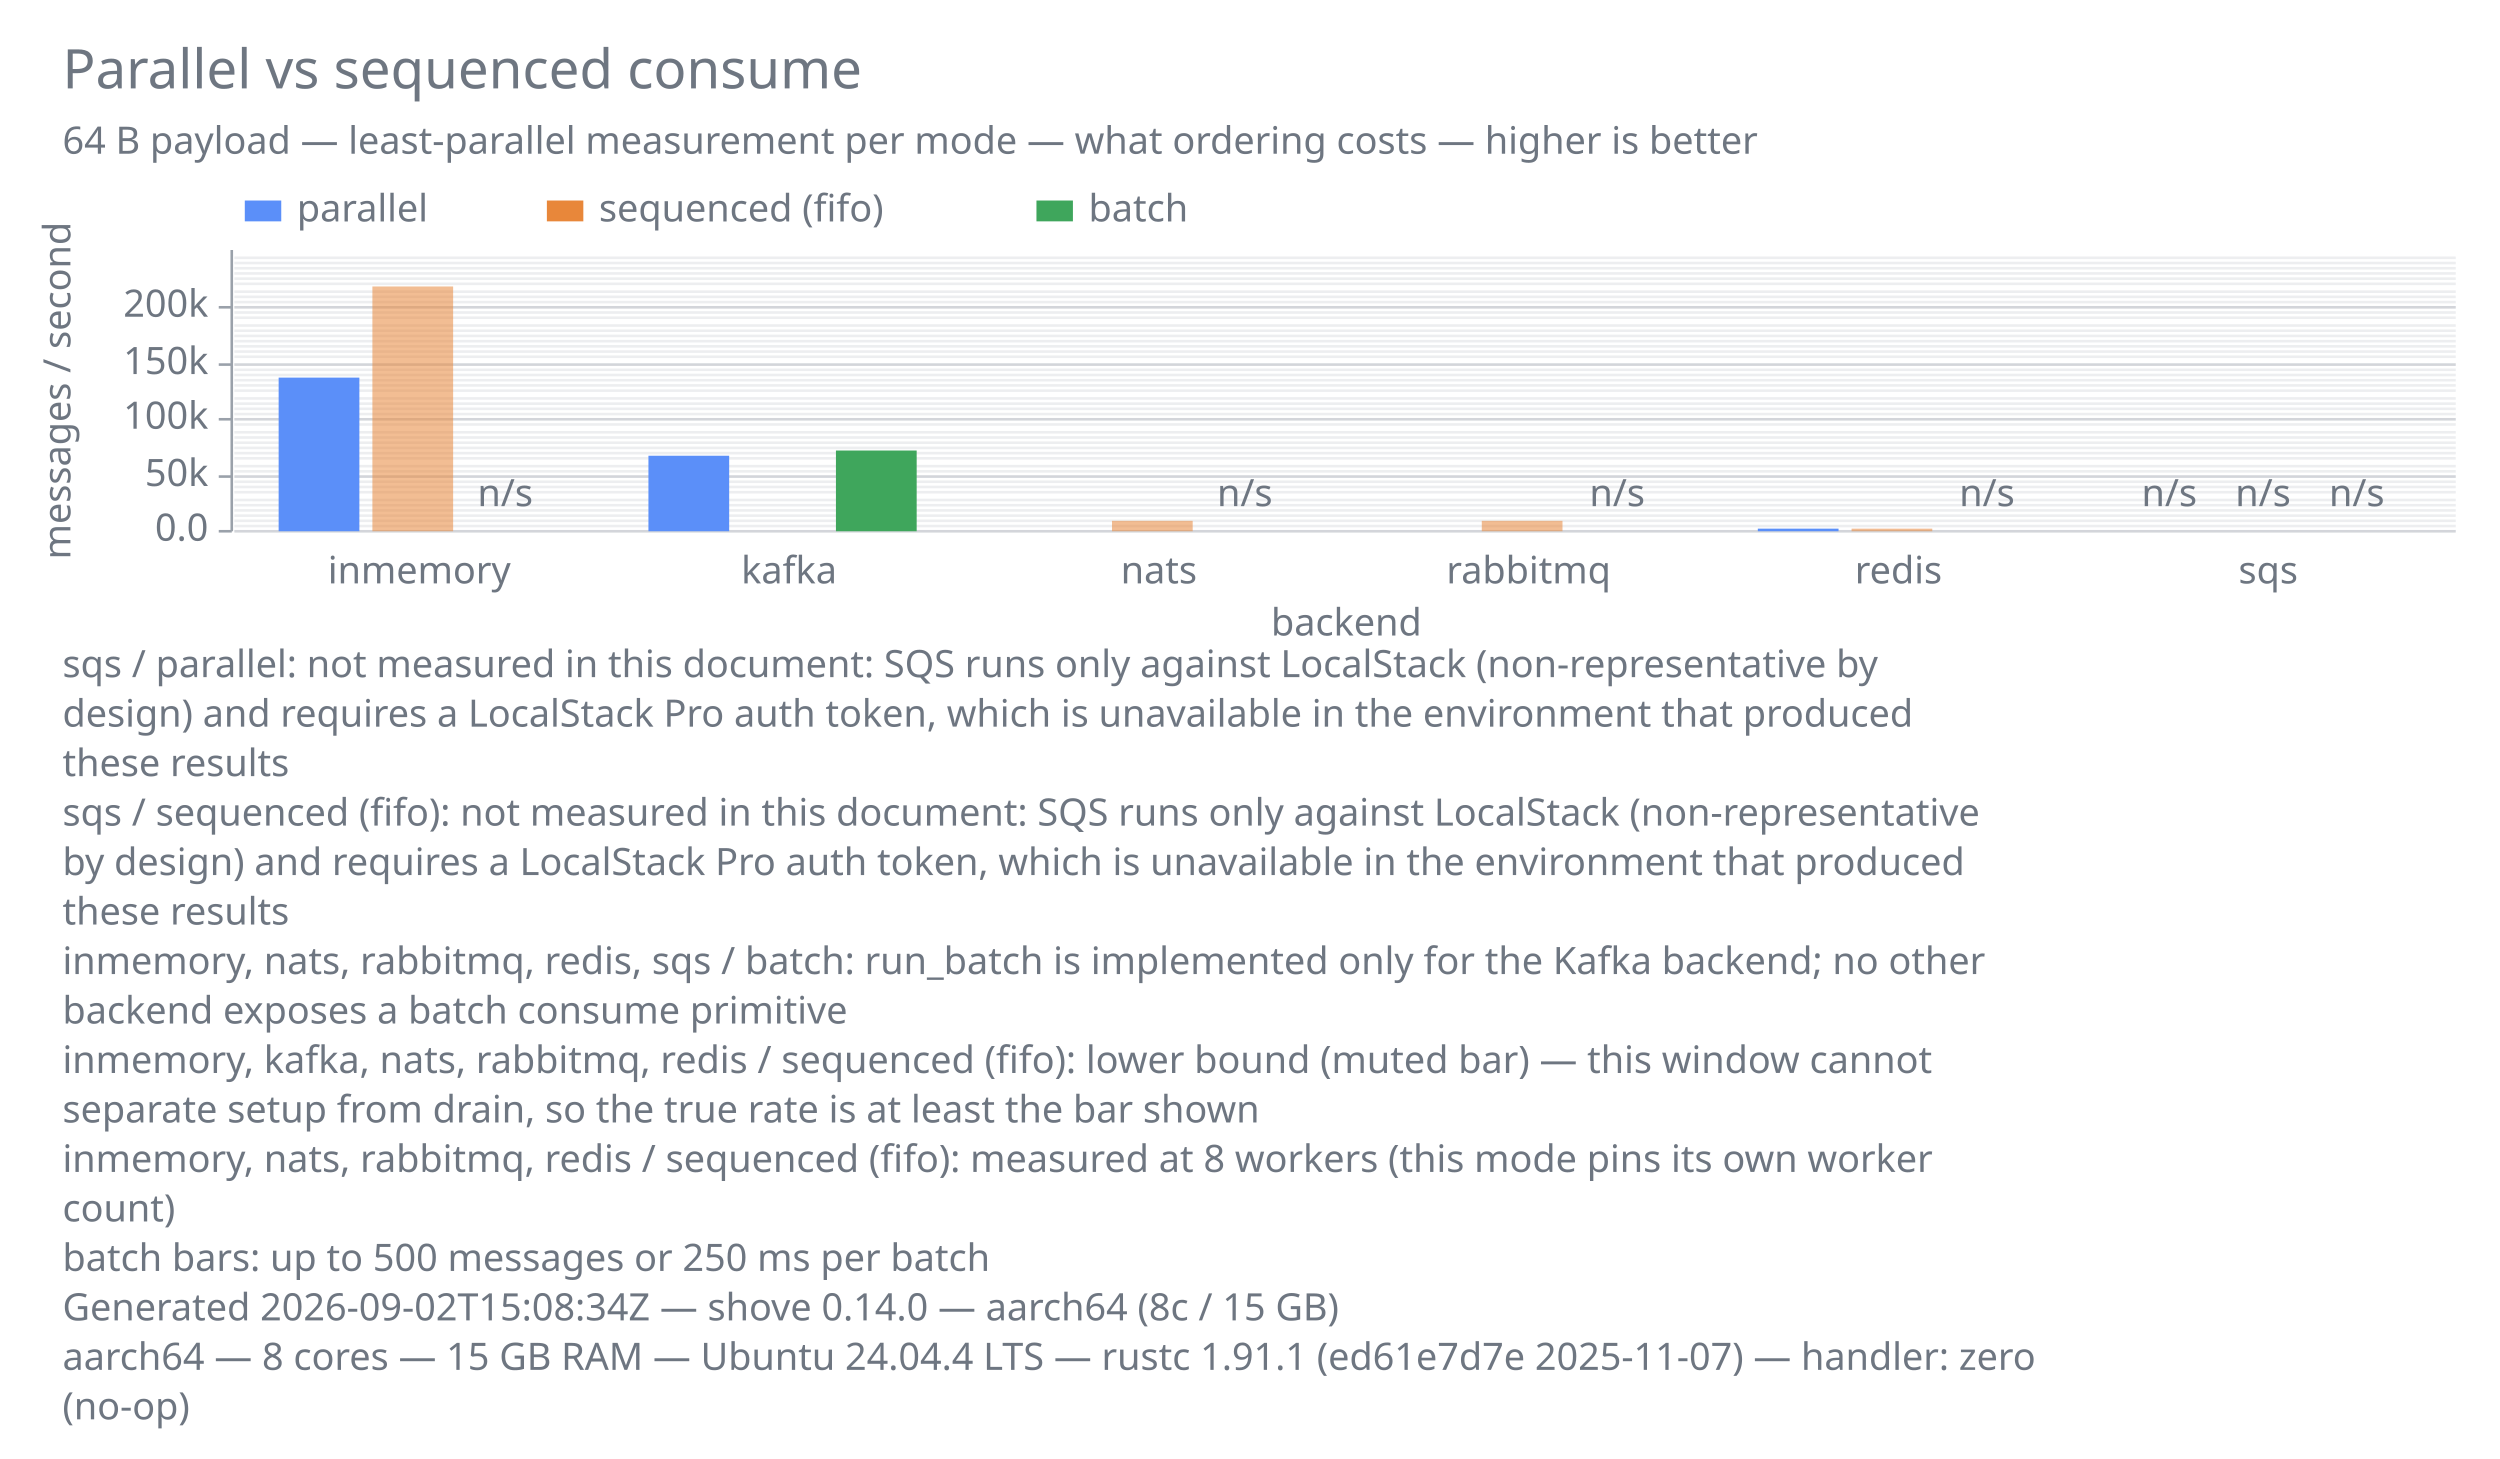
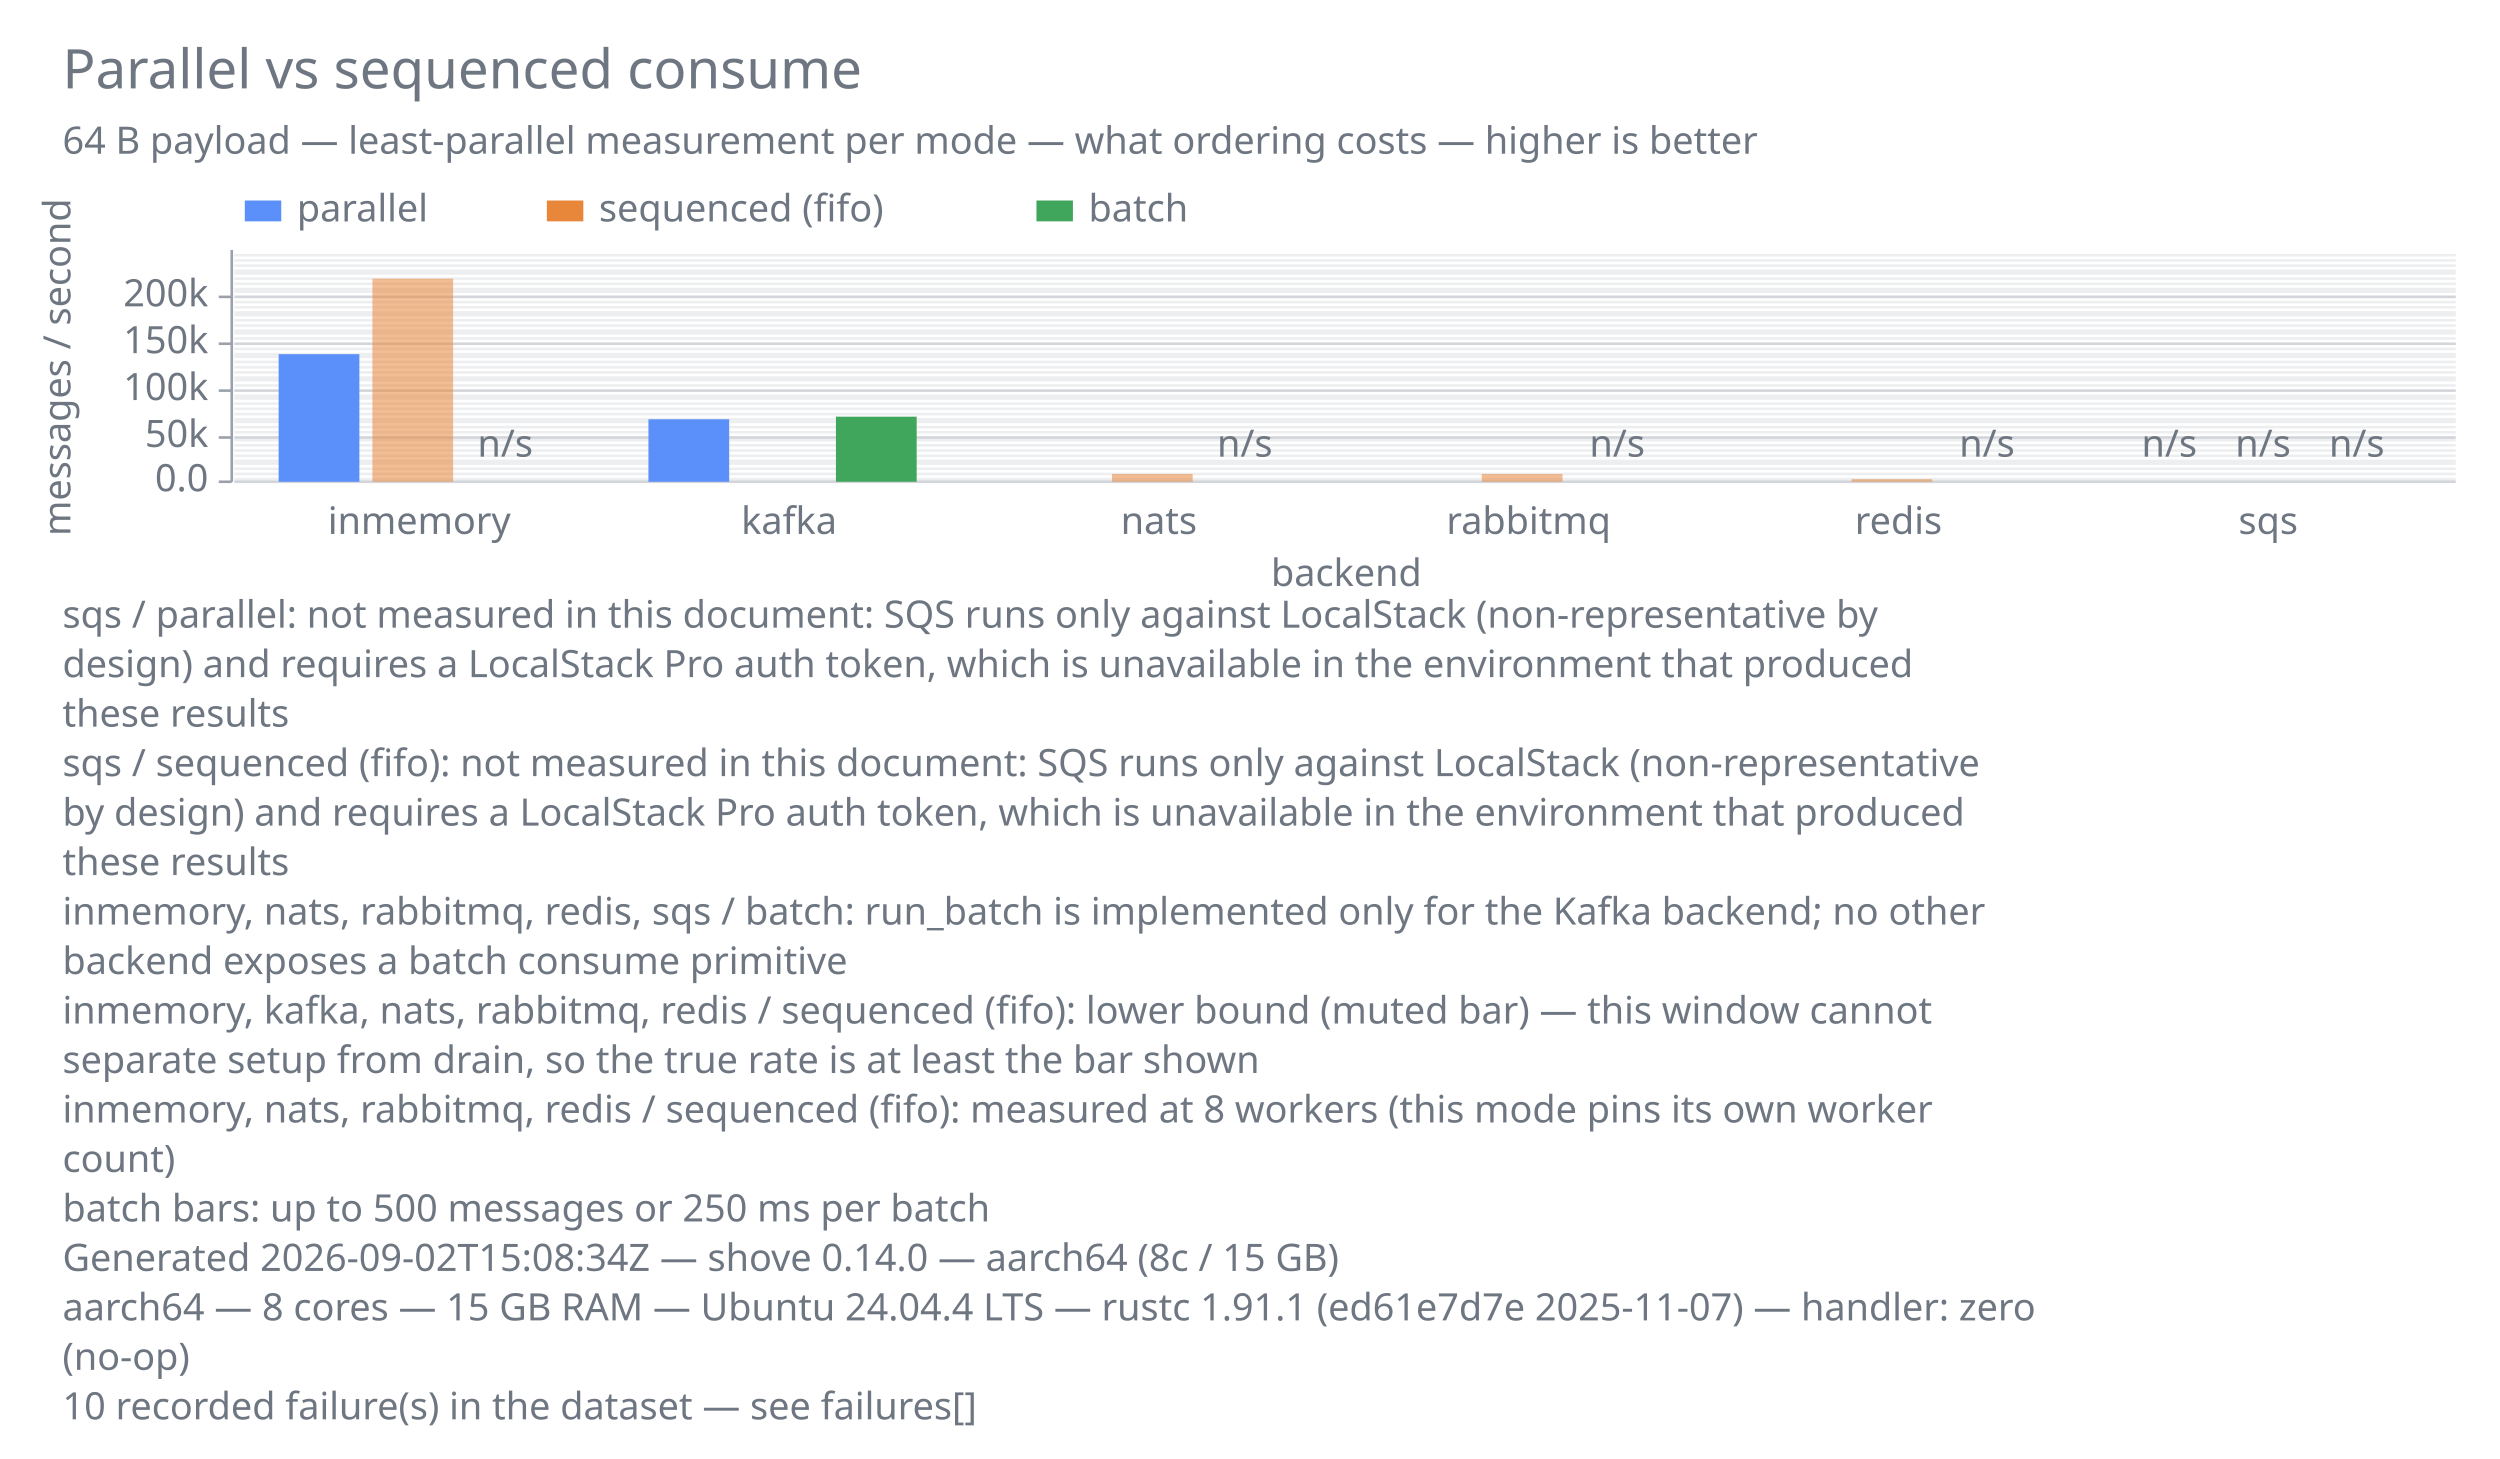
<svg xmlns="http://www.w3.org/2000/svg" width="960" height="560" viewBox="0 0 960 560">
  <text x="24" y="18" dy="0.76em" text-anchor="start" font-family="sans-serif" font-size="20.968" opacity="1" fill="#6E7681">
Parallel vs sequenced consume
</text>
  <text x="24" y="48" dy="0.76em" text-anchor="start" font-family="sans-serif" font-size="14.516" opacity="1" fill="#6E7681">
64 B payload — least-parallel measurement per mode — what ordering costs — higher is better
</text>
+   <text x="24" y="230" dy="0.76em" text-anchor="start" font-family="sans-serif" font-size="14.516" opacity="1" fill="#6E7681">
+ sqs / parallel: not measured in this document: SQS runs only against LocalStack (non-representative by
+ </text>
  <text x="24" y="249" dy="0.76em" text-anchor="start" font-family="sans-serif" font-size="14.516" opacity="1" fill="#6E7681">
- sqs / parallel: not measured in this document: SQS runs only against LocalStack (non-representative by
+ design) and requires a LocalStack Pro auth token, which is unavailable in the environment that produced
</text>
  <text x="24" y="268" dy="0.76em" text-anchor="start" font-family="sans-serif" font-size="14.516" opacity="1" fill="#6E7681">
- design) and requires a LocalStack Pro auth token, which is unavailable in the environment that produced
+ these results
</text>
  <text x="24" y="287" dy="0.76em" text-anchor="start" font-family="sans-serif" font-size="14.516" opacity="1" fill="#6E7681">
+ sqs / sequenced (fifo): not measured in this document: SQS runs only against LocalStack (non-representative
+ </text>
+   <text x="24" y="306" dy="0.76em" text-anchor="start" font-family="sans-serif" font-size="14.516" opacity="1" fill="#6E7681">
+ by design) and requires a LocalStack Pro auth token, which is unavailable in the environment that produced
+ </text>
+   <text x="24" y="325" dy="0.76em" text-anchor="start" font-family="sans-serif" font-size="14.516" opacity="1" fill="#6E7681">
these results
</text>
-   <text x="24" y="306" dy="0.76em" text-anchor="start" font-family="sans-serif" font-size="14.516" opacity="1" fill="#6E7681">
- sqs / sequenced (fifo): not measured in this document: SQS runs only against LocalStack (non-representative
- </text>
-   <text x="24" y="325" dy="0.76em" text-anchor="start" font-family="sans-serif" font-size="14.516" opacity="1" fill="#6E7681">
- by design) and requires a LocalStack Pro auth token, which is unavailable in the environment that produced
- </text>
  <text x="24" y="344" dy="0.76em" text-anchor="start" font-family="sans-serif" font-size="14.516" opacity="1" fill="#6E7681">
- these results
+ inmemory, nats, rabbitmq, redis, sqs / batch: run_batch is implemented only for the Kafka backend; no other
</text>
  <text x="24" y="363" dy="0.76em" text-anchor="start" font-family="sans-serif" font-size="14.516" opacity="1" fill="#6E7681">
- inmemory, nats, rabbitmq, redis, sqs / batch: run_batch is implemented only for the Kafka backend; no other
+ backend exposes a batch consume primitive
</text>
  <text x="24" y="382" dy="0.76em" text-anchor="start" font-family="sans-serif" font-size="14.516" opacity="1" fill="#6E7681">
- backend exposes a batch consume primitive
+ inmemory, kafka, nats, rabbitmq, redis / sequenced (fifo): lower bound (muted bar) — this window cannot
</text>
  <text x="24" y="401" dy="0.76em" text-anchor="start" font-family="sans-serif" font-size="14.516" opacity="1" fill="#6E7681">
- inmemory, kafka, nats, rabbitmq, redis / sequenced (fifo): lower bound (muted bar) — this window cannot
+ separate setup from drain, so the true rate is at least the bar shown
</text>
  <text x="24" y="420" dy="0.76em" text-anchor="start" font-family="sans-serif" font-size="14.516" opacity="1" fill="#6E7681">
- separate setup from drain, so the true rate is at least the bar shown
+ inmemory, nats, rabbitmq, redis / sequenced (fifo): measured at 8 workers (this mode pins its own worker
</text>
  <text x="24" y="439" dy="0.76em" text-anchor="start" font-family="sans-serif" font-size="14.516" opacity="1" fill="#6E7681">
- inmemory, nats, rabbitmq, redis / sequenced (fifo): measured at 8 workers (this mode pins its own worker
+ count)
</text>
  <text x="24" y="458" dy="0.76em" text-anchor="start" font-family="sans-serif" font-size="14.516" opacity="1" fill="#6E7681">
- count)
+ batch bars: up to 500 messages or 250 ms per batch
</text>
  <text x="24" y="477" dy="0.76em" text-anchor="start" font-family="sans-serif" font-size="14.516" opacity="1" fill="#6E7681">
- batch bars: up to 500 messages or 250 ms per batch
+ Generated 2026-09-02T15:08:34Z — shove 0.14.0 — aarch64 (8c / 15 GB)
</text>
  <text x="24" y="496" dy="0.76em" text-anchor="start" font-family="sans-serif" font-size="14.516" opacity="1" fill="#6E7681">
- Generated 2026-09-02T15:08:34Z — shove 0.14.0 — aarch64 (8c / 15 GB)
+ aarch64 — 8 cores — 15 GB RAM — Ubuntu 24.04.4 LTS — rustc 1.91.1 (ed61e7d7e 2025-11-07) — handler: zero
</text>
  <text x="24" y="515" dy="0.76em" text-anchor="start" font-family="sans-serif" font-size="14.516" opacity="1" fill="#6E7681">
- aarch64 — 8 cores — 15 GB RAM — Ubuntu 24.04.4 LTS — rustc 1.91.1 (ed61e7d7e 2025-11-07) — handler: zero
+ (no-op)
</text>
  <text x="24" y="534" dy="0.76em" text-anchor="start" font-family="sans-serif" font-size="14.516" opacity="1" fill="#6E7681">
- (no-op)
- </text>
-   <line opacity="0.18" stroke="#9AA1AA" stroke-width="1" x1="90" y1="204" x2="943" y2="204" />
-   <line opacity="0.18" stroke="#9AA1AA" stroke-width="1" x1="90" y1="202" x2="943" y2="202" />
-   <line opacity="0.18" stroke="#9AA1AA" stroke-width="1" x1="90" y1="200" x2="943" y2="200" />
-   <line opacity="0.18" stroke="#9AA1AA" stroke-width="1" x1="90" y1="198" x2="943" y2="198" />
-   <line opacity="0.18" stroke="#9AA1AA" stroke-width="1" x1="90" y1="196" x2="943" y2="196" />
-   <line opacity="0.18" stroke="#9AA1AA" stroke-width="1" x1="90" y1="194" x2="943" y2="194" />
-   <line opacity="0.18" stroke="#9AA1AA" stroke-width="1" x1="90" y1="192" x2="943" y2="192" />
-   <line opacity="0.18" stroke="#9AA1AA" stroke-width="1" x1="90" y1="189" x2="943" y2="189" />
-   <line opacity="0.18" stroke="#9AA1AA" stroke-width="1" x1="90" y1="187" x2="943" y2="187" />
+ 10 recorded failure(s) in the dataset — see failures[]
+ </text>
  <line opacity="0.18" stroke="#9AA1AA" stroke-width="1" x1="90" y1="185" x2="943" y2="185" />
-   <line opacity="0.18" stroke="#9AA1AA" stroke-width="1" x1="90" y1="183" x2="943" y2="183" />
-   <line opacity="0.18" stroke="#9AA1AA" stroke-width="1" x1="90" y1="181" x2="943" y2="181" />
-   <line opacity="0.18" stroke="#9AA1AA" stroke-width="1" x1="90" y1="179" x2="943" y2="179" />
-   <line opacity="0.18" stroke="#9AA1AA" stroke-width="1" x1="90" y1="176" x2="943" y2="176" />
-   <line opacity="0.18" stroke="#9AA1AA" stroke-width="1" x1="90" y1="174" x2="943" y2="174" />
-   <line opacity="0.18" stroke="#9AA1AA" stroke-width="1" x1="90" y1="172" x2="943" y2="172" />
-   <line opacity="0.18" stroke="#9AA1AA" stroke-width="1" x1="90" y1="170" x2="943" y2="170" />
+   <line opacity="0.18" stroke="#9AA1AA" stroke-width="1" x1="90" y1="184" x2="943" y2="184" />
+   <line opacity="0.18" stroke="#9AA1AA" stroke-width="1" x1="90" y1="182" x2="943" y2="182" />
+   <line opacity="0.18" stroke="#9AA1AA" stroke-width="1" x1="90" y1="180" x2="943" y2="180" />
+   <line opacity="0.18" stroke="#9AA1AA" stroke-width="1" x1="90" y1="178" x2="943" y2="178" />
+   <line opacity="0.18" stroke="#9AA1AA" stroke-width="1" x1="90" y1="177" x2="943" y2="177" />
+   <line opacity="0.18" stroke="#9AA1AA" stroke-width="1" x1="90" y1="175" x2="943" y2="175" />
+   <line opacity="0.18" stroke="#9AA1AA" stroke-width="1" x1="90" y1="173" x2="943" y2="173" />
+   <line opacity="0.18" stroke="#9AA1AA" stroke-width="1" x1="90" y1="171" x2="943" y2="171" />
+   <line opacity="0.18" stroke="#9AA1AA" stroke-width="1" x1="90" y1="169" x2="943" y2="169" />
  <line opacity="0.18" stroke="#9AA1AA" stroke-width="1" x1="90" y1="168" x2="943" y2="168" />
  <line opacity="0.18" stroke="#9AA1AA" stroke-width="1" x1="90" y1="166" x2="943" y2="166" />
-   <line opacity="0.18" stroke="#9AA1AA" stroke-width="1" x1="90" y1="163" x2="943" y2="163" />
+   <line opacity="0.18" stroke="#9AA1AA" stroke-width="1" x1="90" y1="164" x2="943" y2="164" />
+   <line opacity="0.18" stroke="#9AA1AA" stroke-width="1" x1="90" y1="162" x2="943" y2="162" />
  <line opacity="0.18" stroke="#9AA1AA" stroke-width="1" x1="90" y1="161" x2="943" y2="161" />
  <line opacity="0.18" stroke="#9AA1AA" stroke-width="1" x1="90" y1="159" x2="943" y2="159" />
  <line opacity="0.18" stroke="#9AA1AA" stroke-width="1" x1="90" y1="157" x2="943" y2="157" />
  <line opacity="0.18" stroke="#9AA1AA" stroke-width="1" x1="90" y1="155" x2="943" y2="155" />
  <line opacity="0.18" stroke="#9AA1AA" stroke-width="1" x1="90" y1="153" x2="943" y2="153" />
+   <line opacity="0.18" stroke="#9AA1AA" stroke-width="1" x1="90" y1="152" x2="943" y2="152" />
  <line opacity="0.18" stroke="#9AA1AA" stroke-width="1" x1="90" y1="150" x2="943" y2="150" />
  <line opacity="0.18" stroke="#9AA1AA" stroke-width="1" x1="90" y1="148" x2="943" y2="148" />
  <line opacity="0.18" stroke="#9AA1AA" stroke-width="1" x1="90" y1="146" x2="943" y2="146" />
-   <line opacity="0.18" stroke="#9AA1AA" stroke-width="1" x1="90" y1="144" x2="943" y2="144" />
-   <line opacity="0.18" stroke="#9AA1AA" stroke-width="1" x1="90" y1="142" x2="943" y2="142" />
-   <line opacity="0.18" stroke="#9AA1AA" stroke-width="1" x1="90" y1="140" x2="943" y2="140" />
+   <line opacity="0.18" stroke="#9AA1AA" stroke-width="1" x1="90" y1="145" x2="943" y2="145" />
+   <line opacity="0.18" stroke="#9AA1AA" stroke-width="1" x1="90" y1="143" x2="943" y2="143" />
+   <line opacity="0.18" stroke="#9AA1AA" stroke-width="1" x1="90" y1="141" x2="943" y2="141" />
+   <line opacity="0.18" stroke="#9AA1AA" stroke-width="1" x1="90" y1="139" x2="943" y2="139" />
  <line opacity="0.18" stroke="#9AA1AA" stroke-width="1" x1="90" y1="137" x2="943" y2="137" />
-   <line opacity="0.18" stroke="#9AA1AA" stroke-width="1" x1="90" y1="135" x2="943" y2="135" />
-   <line opacity="0.18" stroke="#9AA1AA" stroke-width="1" x1="90" y1="133" x2="943" y2="133" />
-   <line opacity="0.18" stroke="#9AA1AA" stroke-width="1" x1="90" y1="131" x2="943" y2="131" />
-   <line opacity="0.18" stroke="#9AA1AA" stroke-width="1" x1="90" y1="129" x2="943" y2="129" />
+   <line opacity="0.18" stroke="#9AA1AA" stroke-width="1" x1="90" y1="136" x2="943" y2="136" />
+   <line opacity="0.18" stroke="#9AA1AA" stroke-width="1" x1="90" y1="134" x2="943" y2="134" />
+   <line opacity="0.18" stroke="#9AA1AA" stroke-width="1" x1="90" y1="132" x2="943" y2="132" />
+   <line opacity="0.18" stroke="#9AA1AA" stroke-width="1" x1="90" y1="130" x2="943" y2="130" />
+   <line opacity="0.18" stroke="#9AA1AA" stroke-width="1" x1="90" y1="128" x2="943" y2="128" />
  <line opacity="0.18" stroke="#9AA1AA" stroke-width="1" x1="90" y1="127" x2="943" y2="127" />
  <line opacity="0.18" stroke="#9AA1AA" stroke-width="1" x1="90" y1="125" x2="943" y2="125" />
-   <line opacity="0.18" stroke="#9AA1AA" stroke-width="1" x1="90" y1="122" x2="943" y2="122" />
+   <line opacity="0.18" stroke="#9AA1AA" stroke-width="1" x1="90" y1="123" x2="943" y2="123" />
+   <line opacity="0.18" stroke="#9AA1AA" stroke-width="1" x1="90" y1="121" x2="943" y2="121" />
  <line opacity="0.18" stroke="#9AA1AA" stroke-width="1" x1="90" y1="120" x2="943" y2="120" />
  <line opacity="0.18" stroke="#9AA1AA" stroke-width="1" x1="90" y1="118" x2="943" y2="118" />
  <line opacity="0.18" stroke="#9AA1AA" stroke-width="1" x1="90" y1="116" x2="943" y2="116" />
  <line opacity="0.18" stroke="#9AA1AA" stroke-width="1" x1="90" y1="114" x2="943" y2="114" />
  <line opacity="0.18" stroke="#9AA1AA" stroke-width="1" x1="90" y1="112" x2="943" y2="112" />
+   <line opacity="0.18" stroke="#9AA1AA" stroke-width="1" x1="90" y1="111" x2="943" y2="111" />
  <line opacity="0.18" stroke="#9AA1AA" stroke-width="1" x1="90" y1="109" x2="943" y2="109" />
  <line opacity="0.18" stroke="#9AA1AA" stroke-width="1" x1="90" y1="107" x2="943" y2="107" />
  <line opacity="0.18" stroke="#9AA1AA" stroke-width="1" x1="90" y1="105" x2="943" y2="105" />
-   <line opacity="0.18" stroke="#9AA1AA" stroke-width="1" x1="90" y1="103" x2="943" y2="103" />
-   <line opacity="0.18" stroke="#9AA1AA" stroke-width="1" x1="90" y1="101" x2="943" y2="101" />
-   <line opacity="0.18" stroke="#9AA1AA" stroke-width="1" x1="90" y1="99" x2="943" y2="99" />
-   <text x="16" y="150" dy="0.76em" text-anchor="middle" font-family="sans-serif" font-size="14.516" opacity="1" fill="#6E7681" transform="rotate(270, 16, 150)">
+   <line opacity="0.18" stroke="#9AA1AA" stroke-width="1" x1="90" y1="104" x2="943" y2="104" />
+   <line opacity="0.18" stroke="#9AA1AA" stroke-width="1" x1="90" y1="102" x2="943" y2="102" />
+   <line opacity="0.18" stroke="#9AA1AA" stroke-width="1" x1="90" y1="100" x2="943" y2="100" />
+   <line opacity="0.18" stroke="#9AA1AA" stroke-width="1" x1="90" y1="98" x2="943" y2="98" />
+   <text x="16" y="141" dy="0.76em" text-anchor="middle" font-family="sans-serif" font-size="14.516" opacity="1" fill="#6E7681" transform="rotate(270, 16, 141)">
messages / second
</text>
-   <line opacity="0.32" stroke="#9AA1AA" stroke-width="1" x1="90" y1="204" x2="943" y2="204" />
-   <line opacity="0.32" stroke="#9AA1AA" stroke-width="1" x1="90" y1="183" x2="943" y2="183" />
-   <line opacity="0.32" stroke="#9AA1AA" stroke-width="1" x1="90" y1="161" x2="943" y2="161" />
-   <line opacity="0.32" stroke="#9AA1AA" stroke-width="1" x1="90" y1="140" x2="943" y2="140" />
-   <line opacity="0.32" stroke="#9AA1AA" stroke-width="1" x1="90" y1="118" x2="943" y2="118" />
-   <polyline fill="none" opacity="1" stroke="#9AA1AA" stroke-width="1" points="89,96 89,204 " />
-   <text x="80" y="204" dy="0.5ex" text-anchor="end" font-family="sans-serif" font-size="14.516" opacity="1" fill="#6E7681">
+   <line opacity="0.32" stroke="#9AA1AA" stroke-width="1" x1="90" y1="185" x2="943" y2="185" />
+   <line opacity="0.32" stroke="#9AA1AA" stroke-width="1" x1="90" y1="168" x2="943" y2="168" />
+   <line opacity="0.32" stroke="#9AA1AA" stroke-width="1" x1="90" y1="150" x2="943" y2="150" />
+   <line opacity="0.32" stroke="#9AA1AA" stroke-width="1" x1="90" y1="132" x2="943" y2="132" />
+   <line opacity="0.32" stroke="#9AA1AA" stroke-width="1" x1="90" y1="114" x2="943" y2="114" />
+   <polyline fill="none" opacity="1" stroke="#9AA1AA" stroke-width="1" points="89,96 89,185 " />
+   <text x="80" y="185" dy="0.5ex" text-anchor="end" font-family="sans-serif" font-size="14.516" opacity="1" fill="#6E7681">
0.0
</text>
-   <polyline fill="none" opacity="1" stroke="#9AA1AA" stroke-width="1" points="84,204 89,204 " />
-   <text x="80" y="183" dy="0.5ex" text-anchor="end" font-family="sans-serif" font-size="14.516" opacity="1" fill="#6E7681">
+   <polyline fill="none" opacity="1" stroke="#9AA1AA" stroke-width="1" points="84,185 89,185 " />
+   <text x="80" y="168" dy="0.5ex" text-anchor="end" font-family="sans-serif" font-size="14.516" opacity="1" fill="#6E7681">
50k
</text>
-   <polyline fill="none" opacity="1" stroke="#9AA1AA" stroke-width="1" points="84,183 89,183 " />
-   <text x="80" y="161" dy="0.5ex" text-anchor="end" font-family="sans-serif" font-size="14.516" opacity="1" fill="#6E7681">
+   <polyline fill="none" opacity="1" stroke="#9AA1AA" stroke-width="1" points="84,168 89,168 " />
+   <text x="80" y="150" dy="0.5ex" text-anchor="end" font-family="sans-serif" font-size="14.516" opacity="1" fill="#6E7681">
100k
</text>
-   <polyline fill="none" opacity="1" stroke="#9AA1AA" stroke-width="1" points="84,161 89,161 " />
-   <text x="80" y="140" dy="0.5ex" text-anchor="end" font-family="sans-serif" font-size="14.516" opacity="1" fill="#6E7681">
+   <polyline fill="none" opacity="1" stroke="#9AA1AA" stroke-width="1" points="84,150 89,150 " />
+   <text x="80" y="132" dy="0.5ex" text-anchor="end" font-family="sans-serif" font-size="14.516" opacity="1" fill="#6E7681">
150k
</text>
-   <polyline fill="none" opacity="1" stroke="#9AA1AA" stroke-width="1" points="84,140 89,140 " />
-   <text x="80" y="118" dy="0.5ex" text-anchor="end" font-family="sans-serif" font-size="14.516" opacity="1" fill="#6E7681">
+   <polyline fill="none" opacity="1" stroke="#9AA1AA" stroke-width="1" points="84,132 89,132 " />
+   <text x="80" y="114" dy="0.5ex" text-anchor="end" font-family="sans-serif" font-size="14.516" opacity="1" fill="#6E7681">
200k
</text>
-   <polyline fill="none" opacity="1" stroke="#9AA1AA" stroke-width="1" points="84,118 89,118 " />
-   <rect x="107" y="145" width="31" height="59" opacity="1" fill="#5B8FF9" stroke="none" />
-   <rect x="143" y="110" width="31" height="94" opacity="0.55" fill="#E8873A" stroke="none" />
-   <text x="194" y="198" dy="-0.5ex" text-anchor="middle" font-family="sans-serif" font-size="14.516" opacity="1" fill="#6E7681">
- n/s
- </text>
-   <rect x="249" y="175" width="31" height="29" opacity="1" fill="#5B8FF9" stroke="none" />
-   <rect x="285" y="204" width="31" height="0" opacity="0.55" fill="#E8873A" stroke="none" />
-   <rect x="321" y="173" width="31" height="31" opacity="1" fill="#3FA65C" stroke="none" />
-   <rect x="391" y="204" width="31" height="0" opacity="1" fill="#5B8FF9" stroke="none" />
-   <rect x="427" y="200" width="31" height="4" opacity="0.55" fill="#E8873A" stroke="none" />
-   <text x="478" y="198" dy="-0.5ex" text-anchor="middle" font-family="sans-serif" font-size="14.516" opacity="1" fill="#6E7681">
- n/s
- </text>
-   <rect x="533" y="204" width="31" height="0" opacity="1" fill="#5B8FF9" stroke="none" />
-   <rect x="569" y="200" width="31" height="4" opacity="0.55" fill="#E8873A" stroke="none" />
-   <text x="621" y="198" dy="-0.5ex" text-anchor="middle" font-family="sans-serif" font-size="14.516" opacity="1" fill="#6E7681">
- n/s
- </text>
-   <rect x="675" y="203" width="31" height="1" opacity="1" fill="#5B8FF9" stroke="none" />
-   <rect x="711" y="203" width="31" height="1" opacity="0.55" fill="#E8873A" stroke="none" />
-   <text x="763" y="198" dy="-0.5ex" text-anchor="middle" font-family="sans-serif" font-size="14.516" opacity="1" fill="#6E7681">
- n/s
- </text>
-   <text x="833" y="198" dy="-0.5ex" text-anchor="middle" font-family="sans-serif" font-size="14.516" opacity="1" fill="#6E7681">
- n/s
- </text>
-   <text x="869" y="198" dy="-0.5ex" text-anchor="middle" font-family="sans-serif" font-size="14.516" opacity="1" fill="#6E7681">
- n/s
- </text>
-   <text x="905" y="198" dy="-0.5ex" text-anchor="middle" font-family="sans-serif" font-size="14.516" opacity="1" fill="#6E7681">
- n/s
- </text>
-   <text x="161" y="213" dy="0.76em" text-anchor="middle" font-family="sans-serif" font-size="14.516" opacity="1" fill="#6E7681">
+   <polyline fill="none" opacity="1" stroke="#9AA1AA" stroke-width="1" points="84,114 89,114 " />
+   <rect x="107" y="136" width="31" height="49" opacity="1" fill="#5B8FF9" stroke="none" />
+   <rect x="143" y="107" width="31" height="78" opacity="0.55" fill="#E8873A" stroke="none" />
+   <text x="194" y="179" dy="-0.5ex" text-anchor="middle" font-family="sans-serif" font-size="14.516" opacity="1" fill="#6E7681">
+ n/s
+ </text>
+   <rect x="249" y="161" width="31" height="24" opacity="1" fill="#5B8FF9" stroke="none" />
+   <rect x="285" y="185" width="31" height="0" opacity="0.55" fill="#E8873A" stroke="none" />
+   <rect x="321" y="160" width="31" height="25" opacity="1" fill="#3FA65C" stroke="none" />
+   <rect x="391" y="185" width="31" height="0" opacity="1" fill="#5B8FF9" stroke="none" />
+   <rect x="427" y="182" width="31" height="3" opacity="0.55" fill="#E8873A" stroke="none" />
+   <text x="478" y="179" dy="-0.5ex" text-anchor="middle" font-family="sans-serif" font-size="14.516" opacity="1" fill="#6E7681">
+ n/s
+ </text>
+   <rect x="533" y="185" width="31" height="0" opacity="1" fill="#5B8FF9" stroke="none" />
+   <rect x="569" y="182" width="31" height="3" opacity="0.55" fill="#E8873A" stroke="none" />
+   <text x="621" y="179" dy="-0.5ex" text-anchor="middle" font-family="sans-serif" font-size="14.516" opacity="1" fill="#6E7681">
+ n/s
+ </text>
+   <rect x="675" y="185" width="31" height="0" opacity="1" fill="#5B8FF9" stroke="none" />
+   <rect x="711" y="184" width="31" height="1" opacity="0.55" fill="#E8873A" stroke="none" />
+   <text x="763" y="179" dy="-0.5ex" text-anchor="middle" font-family="sans-serif" font-size="14.516" opacity="1" fill="#6E7681">
+ n/s
+ </text>
+   <text x="833" y="179" dy="-0.5ex" text-anchor="middle" font-family="sans-serif" font-size="14.516" opacity="1" fill="#6E7681">
+ n/s
+ </text>
+   <text x="869" y="179" dy="-0.5ex" text-anchor="middle" font-family="sans-serif" font-size="14.516" opacity="1" fill="#6E7681">
+ n/s
+ </text>
+   <text x="905" y="179" dy="-0.5ex" text-anchor="middle" font-family="sans-serif" font-size="14.516" opacity="1" fill="#6E7681">
+ n/s
+ </text>
+   <text x="161" y="194" dy="0.76em" text-anchor="middle" font-family="sans-serif" font-size="14.516" opacity="1" fill="#6E7681">
inmemory
</text>
-   <text x="303" y="213" dy="0.76em" text-anchor="middle" font-family="sans-serif" font-size="14.516" opacity="1" fill="#6E7681">
+   <text x="303" y="194" dy="0.76em" text-anchor="middle" font-family="sans-serif" font-size="14.516" opacity="1" fill="#6E7681">
kafka
</text>
-   <text x="445" y="213" dy="0.76em" text-anchor="middle" font-family="sans-serif" font-size="14.516" opacity="1" fill="#6E7681">
+   <text x="445" y="194" dy="0.76em" text-anchor="middle" font-family="sans-serif" font-size="14.516" opacity="1" fill="#6E7681">
nats
</text>
-   <text x="587" y="213" dy="0.76em" text-anchor="middle" font-family="sans-serif" font-size="14.516" opacity="1" fill="#6E7681">
+   <text x="587" y="194" dy="0.76em" text-anchor="middle" font-family="sans-serif" font-size="14.516" opacity="1" fill="#6E7681">
rabbitmq
</text>
-   <text x="729" y="213" dy="0.76em" text-anchor="middle" font-family="sans-serif" font-size="14.516" opacity="1" fill="#6E7681">
+   <text x="729" y="194" dy="0.76em" text-anchor="middle" font-family="sans-serif" font-size="14.516" opacity="1" fill="#6E7681">
redis
</text>
-   <text x="871" y="213" dy="0.76em" text-anchor="middle" font-family="sans-serif" font-size="14.516" opacity="1" fill="#6E7681">
+   <text x="871" y="194" dy="0.76em" text-anchor="middle" font-family="sans-serif" font-size="14.516" opacity="1" fill="#6E7681">
sqs
</text>
-   <text x="517" y="233" dy="0.76em" text-anchor="middle" font-family="sans-serif" font-size="14.516" opacity="1" fill="#6E7681">
+   <text x="517" y="214" dy="0.76em" text-anchor="middle" font-family="sans-serif" font-size="14.516" opacity="1" fill="#6E7681">
backend
</text>
  <rect x="94" y="77" width="14" height="8" opacity="1" fill="#5B8FF9" stroke="none" />
  <text x="114" y="74" dy="0.76em" text-anchor="start" font-family="sans-serif" font-size="14.516" opacity="1" fill="#6E7681">
parallel
</text>
  <rect x="210" y="77" width="14" height="8" opacity="1" fill="#E8873A" stroke="none" />
  <text x="230" y="74" dy="0.76em" text-anchor="start" font-family="sans-serif" font-size="14.516" opacity="1" fill="#6E7681">
sequenced (fifo)
</text>
  <rect x="398" y="77" width="14" height="8" opacity="1" fill="#3FA65C" stroke="none" />
  <text x="418" y="74" dy="0.76em" text-anchor="start" font-family="sans-serif" font-size="14.516" opacity="1" fill="#6E7681">
batch
</text>
</svg>
